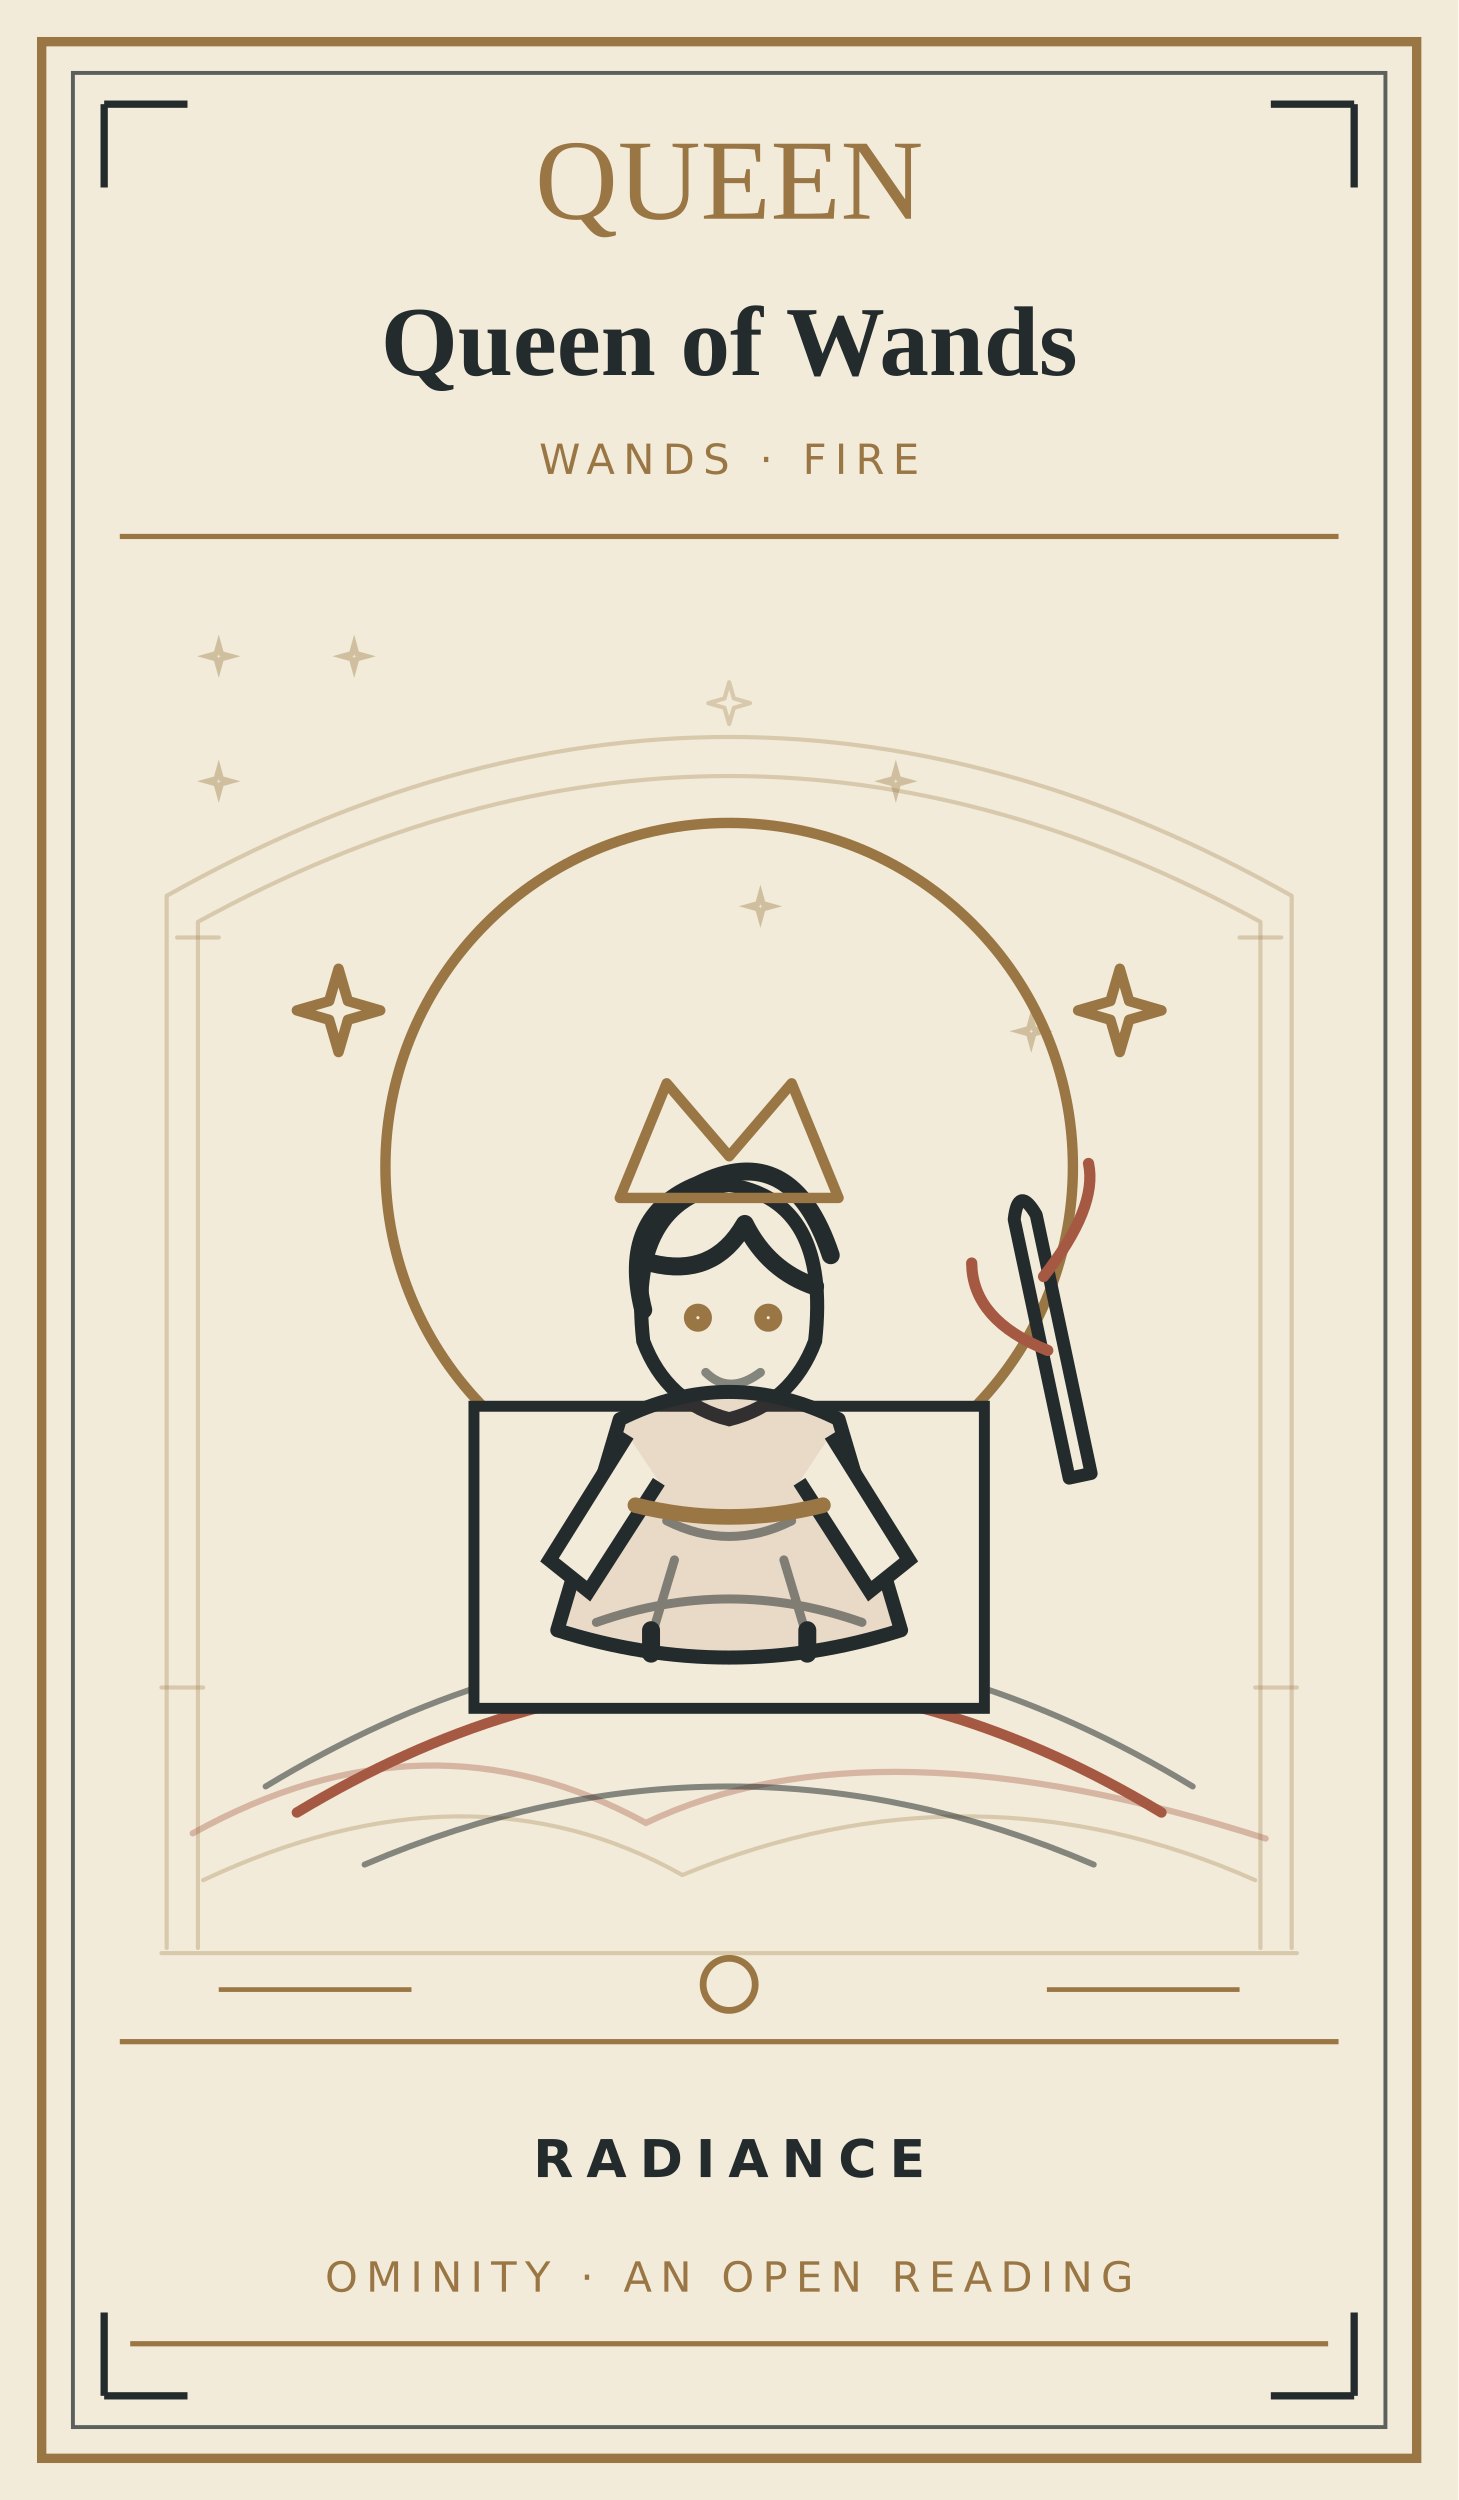
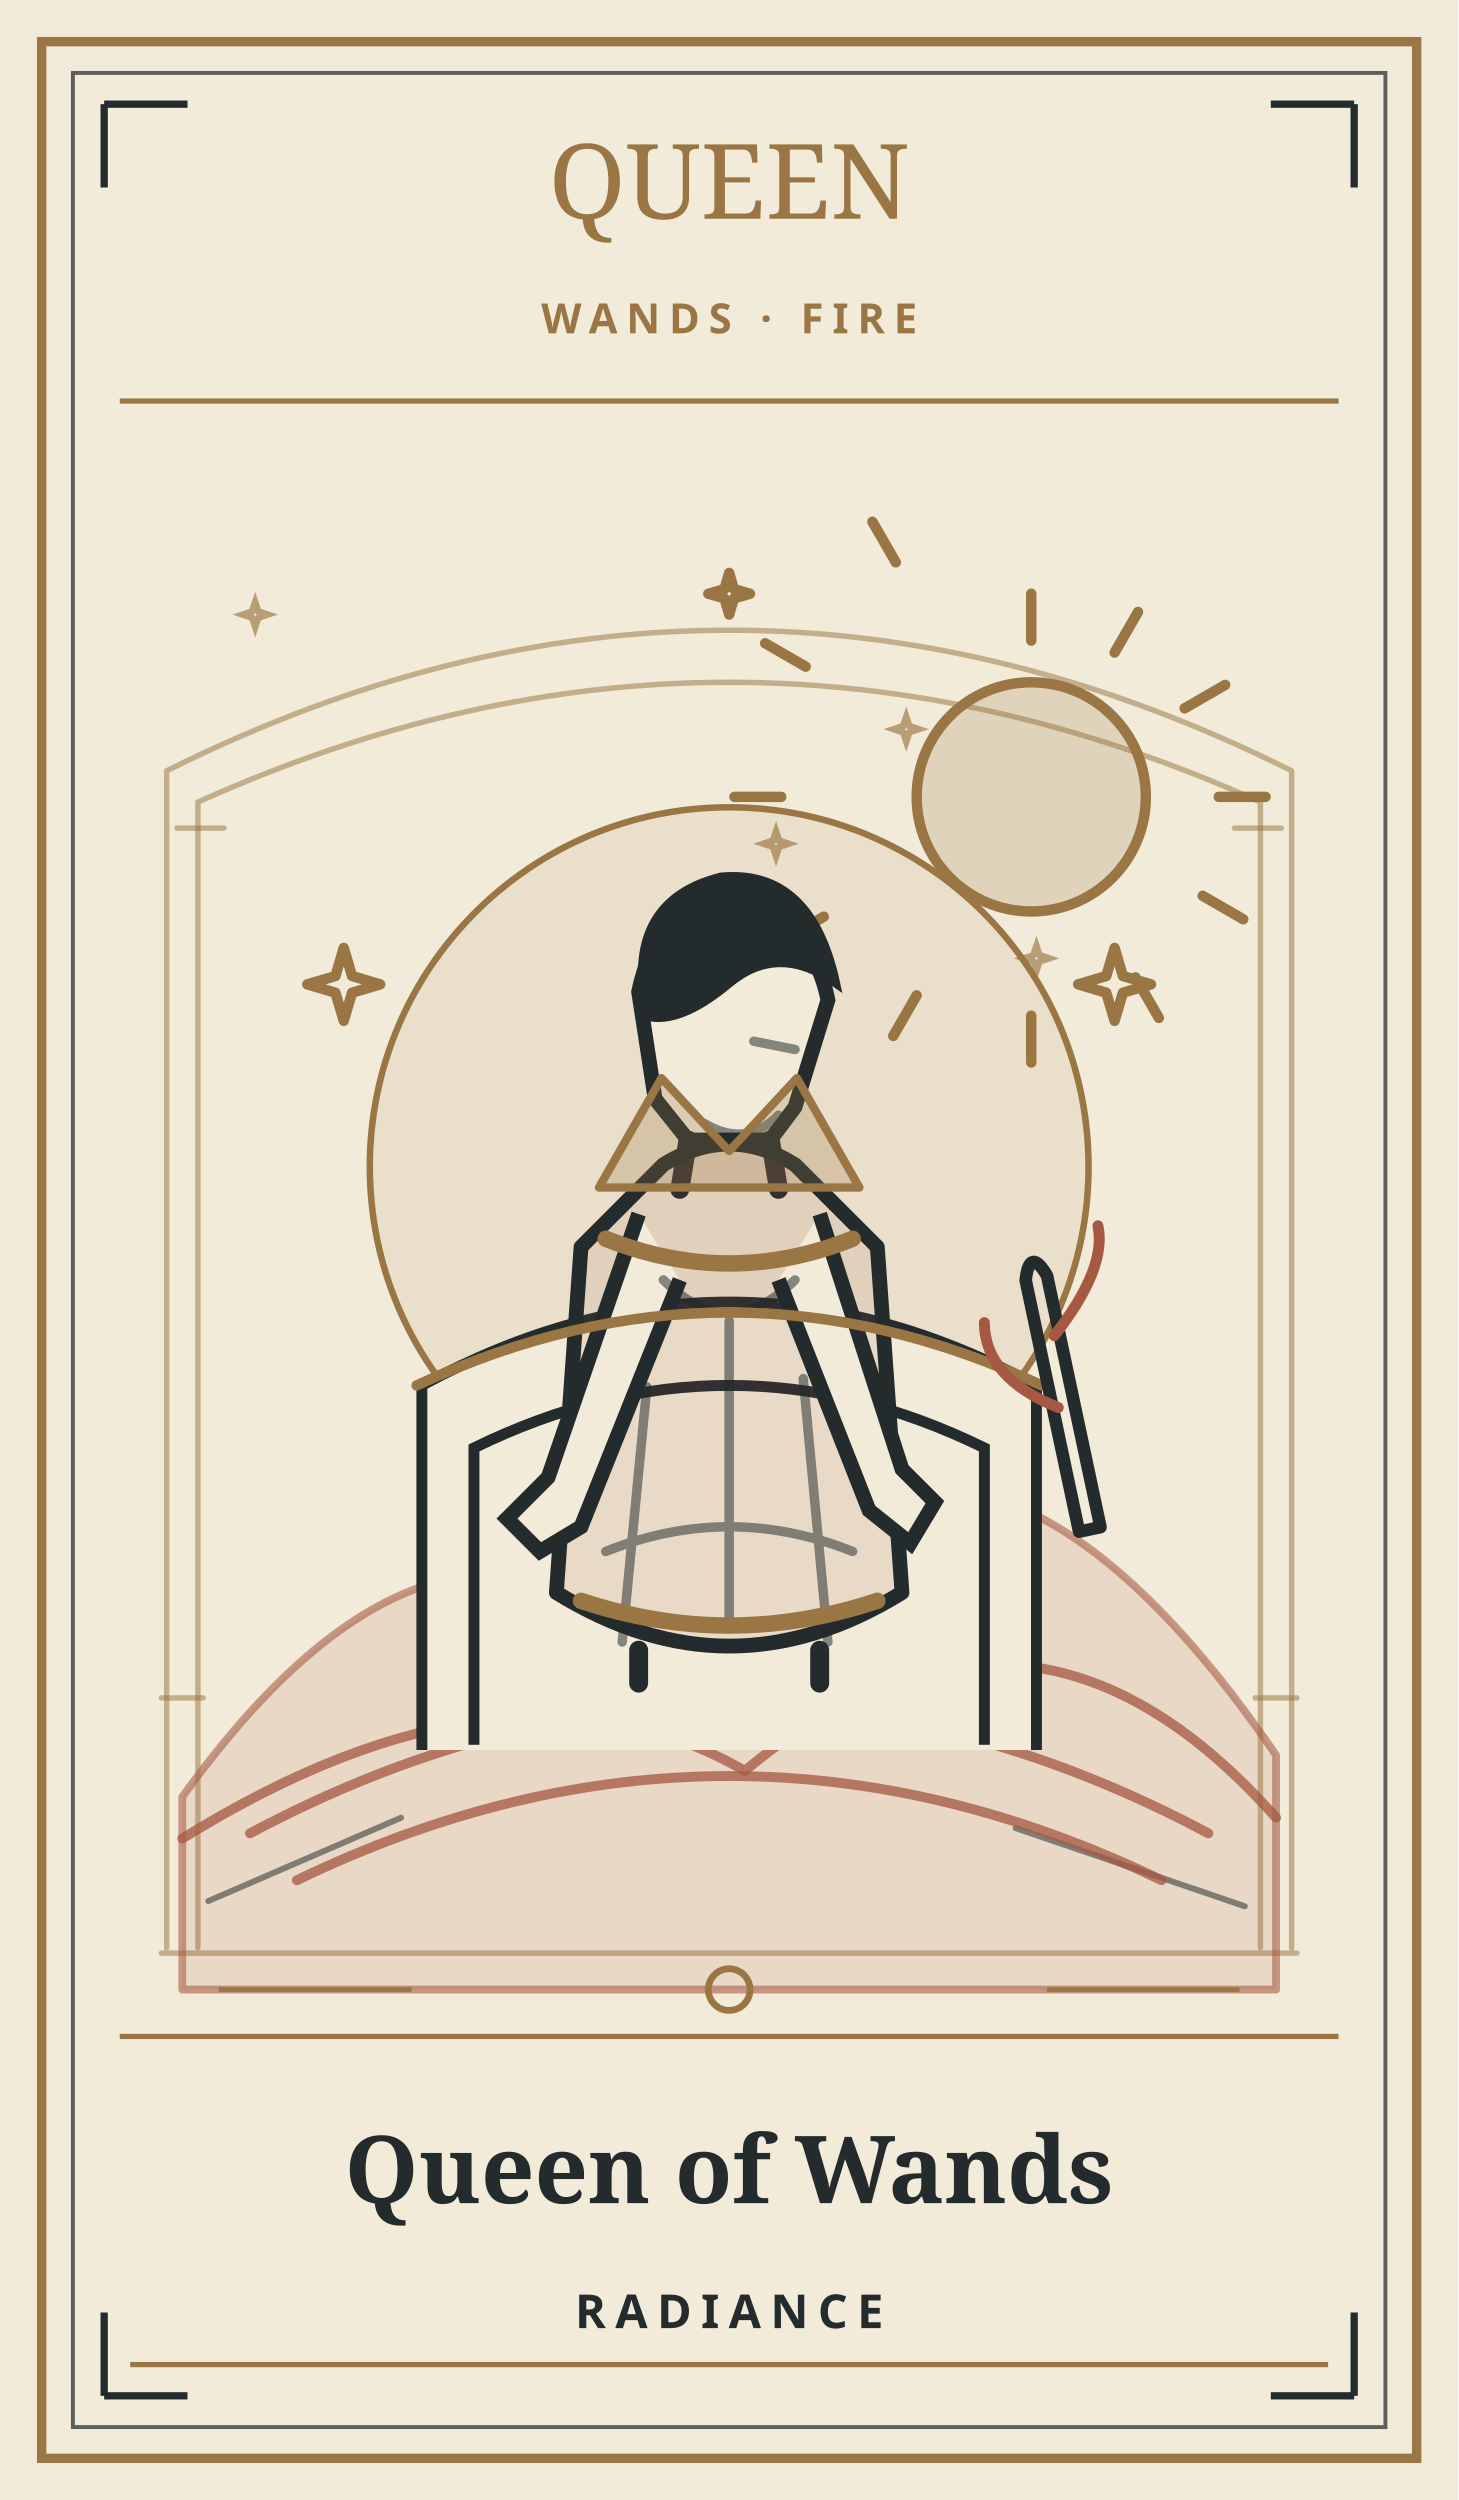
<svg xmlns="http://www.w3.org/2000/svg" width="280" height="480" viewBox="0 0 280 480" role="img" aria-labelledby="title description">
  <style>
.ink{fill:none;stroke:#232b2d;stroke-width:2.3;stroke-linecap:round;stroke-linejoin:round}
.fine{fill:none;stroke:#232b2d;stroke-opacity:.53;stroke-width:1.15;stroke-linecap:round;stroke-linejoin:round}
.gold{fill:none;stroke:#997643;stroke-width:2;stroke-linecap:round;stroke-linejoin:round}
- .faint{fill:none;stroke:#997643;stroke-opacity:.38;stroke-width:1}
+ .faint{fill:none;stroke:#997643;stroke-opacity:.66;stroke-width:1.25}
+ .inkfill{fill:#232b2d;stroke:#232b2d;stroke-width:1}
+ .distant{fill:#a65942;fill-opacity:.13;stroke:#a65942;stroke-opacity:.58;stroke-width:1.5;stroke-linejoin:round}
+ .terrain{fill:none;stroke:#a65942;stroke-opacity:.76;stroke-width:1.9;stroke-linecap:round;stroke-linejoin:round}
+ .halo{fill:#997643;fill-opacity:.10;stroke:#997643;stroke-width:1.25}
+ .cloud{fill:none;stroke:#232b2d;stroke-opacity:.32;stroke-width:1.3;stroke-linecap:round}
+ .wind{fill:none;stroke:#a65942;stroke-opacity:.60;stroke-width:1.1;stroke-linecap:round}
+ .hands{fill:none;stroke:#232b2d;stroke-width:2.4;stroke-linecap:round;stroke-linejoin:round}
+ .arch{fill:none;stroke:#997643;stroke-width:1.8;stroke-linecap:round;stroke-linejoin:round}
+ .tension{fill:none;stroke:#a65942;stroke-opacity:.55;stroke-width:1.5;stroke-linecap:round}
+ .bridge{fill:none;stroke:#997643;stroke-width:2.3;stroke-linecap:round}
+ .ridge{fill:none;stroke:#232b2d;stroke-opacity:.46;stroke-width:1.6;stroke-linejoin:round}
+ .motion{fill:none;stroke:#a65942;stroke-opacity:.54;stroke-width:2;stroke-linecap:round}
+ .beast{fill:#a65942;fill-opacity:.23;stroke:#232b2d;stroke-width:1.8;stroke-linejoin:round}
+ .regalia{fill:#997643;fill-opacity:.25;stroke:#997643;stroke-width:1.6;stroke-linejoin:round}
+ .petal{fill:#f2ebd9;stroke:#a65942;stroke-width:1.5}
.wash{fill:#a65942;fill-opacity:.11;stroke:#232b2d;stroke-width:1.8;stroke-linejoin:round}
.column{fill:#f2ebd9;stroke:#232b2d;stroke-width:2.1}
.sun{fill:#997643;fill-opacity:.2;stroke:#997643;stroke-width:2}
.paperfill{fill:#f2ebd9;stroke:#232b2d;stroke-width:1.8}
.lantern{fill:#997643;fill-opacity:.35;stroke:#232b2d;stroke-width:2}
.vine{fill:none;stroke:#a65942;stroke-width:2;stroke-linecap:round;stroke-linejoin:round}
.water{fill:none;stroke:#a65942;stroke-width:2;stroke-linecap:round}
.chain{fill:none;stroke:#997643;stroke-width:3;stroke-dasharray:4 4}
.lightning{fill:none;stroke:#a65942;stroke-width:7;stroke-linecap:square;stroke-linejoin:miter}
- .ghost{fill:none;stroke:#997643;stroke-opacity:.29;stroke-width:.8;stroke-linecap:round;stroke-linejoin:round}
- .landscape{fill:none;stroke:#a65942;stroke-opacity:.36;stroke-width:1.2;stroke-linecap:round}
- .hatch{fill:none;stroke:#232b2d;stroke-opacity:.25;stroke-width:.8;stroke-linecap:round}
- .label{font:600 10px 'DejaVu Sans',sans-serif;letter-spacing:2.5px;fill:#232b2d;text-anchor:middle}
- .number{font:22px Georgia,'Times New Roman',serif;fill:#997643;text-anchor:middle}
- .title{font:600 19px Georgia,'Times New Roman',serif;fill:#232b2d;text-anchor:middle}
- .small{font:8px 'DejaVu Sans',sans-serif;letter-spacing:1.6px;fill:#997643;text-anchor:middle}
+ .ghost{fill:none;stroke:#997643;stroke-opacity:.52;stroke-width:1.05;stroke-linecap:round;stroke-linejoin:round}
+ .landscape{fill:none;stroke:#a65942;stroke-opacity:.58;stroke-width:1.5;stroke-linecap:round}
+ .hatch{fill:none;stroke:#232b2d;stroke-opacity:.42;stroke-width:1;stroke-linecap:round}
</style>
  <rect width="280" height="480" fill="#f2ebd9" />
  <rect x="8" y="8" width="264" height="464" fill="none" stroke="#997643" stroke-width="1.8" />
  <rect x="14" y="14" width="252" height="452" fill="none" stroke="#232b2d" stroke-width=".75" opacity=".72" />
-   <path d="M23 103H257M23 392H257M25 450H255" stroke="#997643" stroke-width="1" />
+   <path d="M23 77H257M23 391H257M25 454H255" stroke="#997643" stroke-width="1" />
  <path d="M20 20L36 20M20 20L20 36M260 20L244 20M260 20L260 36M20 460L36 460M20 460L20 444M260 460L244 460M260 460L260 444" stroke="#232b2d" stroke-width="1.4" />
-   <text class="number" x="140" y="42">QUEEN</text>
-   <text class="title" x="140" y="72">Queen of Wands</text>
-   <text class="small" x="140" y="91">WANDS · FIRE</text>
+   <text class="number" x="140" y="42" font-family="Noto Serif" font-size="20" font-weight="400" fill="#997643" text-anchor="middle">QUEEN</text>
+   <text class="small" x="140" y="64" font-family="Noto Sans" font-size="8" font-weight="600" letter-spacing="1.7" fill="#997643" text-anchor="middle">WANDS · FIRE</text>
  <g clip-path="url(#window)">
-     <path class="ghost" d="M32 374V172Q140 111 248 172V374" />
-     <path class="ghost" d="M38 374V177Q140 121 242 177V374" />
+     <path class="ghost" d="M32 374V148Q140 94 248 148V374" />
+     <path class="ghost" d="M38 374V154Q140 108 242 154V374" />
    <path class="ghost" d="M31 375H249" />
-     <path class="ghost" d="M140 131L140.9 134.1L144 135L140.9 135.9L140 139L139.1 135.9L136 135L139.1 134.1Z" />
-     <path class="ghost" d="M34 180L42 180M238 180L246 180M31 324L39 324M241 324L249 324" />
-     <path class="landscape" d="M37 352Q82 327 124 350Q168 329 243 353" />
-     <path class="ghost" d="M39 361Q90 337 131 360Q187 337 241 361" />
-     <path class="faint" d="M172 147.7L172.5 149.5L174.3 150L172.5 150.5L172 152.3L171.5 150.5L169.7 150L171.5 149.5Z" />
-     <path class="faint" d="M198 195.7L198.5 197.5L200.3 198L198.5 198.5L198 200.3L197.5 198.5L195.7 198L197.5 197.5Z" />
-     <path class="faint" d="M42 123.7L42.5 125.5L44.3 126L42.5 126.5L42 128.3L41.5 126.5L39.7 126L41.5 125.5Z" />
-     <path class="faint" d="M146 171.7L146.5 173.5L148.3 174L146.5 174.5L146 176.3L145.5 174.5L143.7 174L145.5 173.5Z" />
-     <path class="faint" d="M68 123.7L68.5 125.5L70.3 126L68.5 126.5L68 128.3L67.5 126.5L65.7 126L67.5 125.5Z" />
-     <path class="faint" d="M42 147.7L42.5 149.5L44.3 150L42.5 150.5L42 152.3L41.5 150.5L39.7 150L41.5 149.5Z" />
-     <circle class="gold" cx="140" cy="224" r="66" />
-     <path class="vine" d="M57 348Q140 298 223 348" />
-     <path class="fine" d="M51 343Q140 289 229 343M70 358Q140 328 210 358" />
-     <rect class="column" x="91" y="270" width="98" height="58" />
-     <g transform="translate(140 316) scale(1.5 1.5)">
-       <path class="paperfill" d="M-11 -39Q-13 -57 0 -59Q13 -57 11 -39Q8 -31 0 -29Q-8 -31 -11 -39Z" />
-       <path class="ink" d="M-11 -43Q-14 -55 -4 -59Q8 -65 13 -50M-10 -49Q-2 -47 2 -54Q5 -48 11 -46" />
-       <circle class="gold" cx="-4" cy="-42" r="0.8" />
-       <circle class="gold" cx="5" cy="-42" r="0.8" />
-       <path class="fine" d="M-3 -35Q0 -32 4 -35" />
-       <path class="wash" d="M-14 -29Q0 -36 14 -29L22 -2Q0 5 -22 -2Z" />
-       <path class="paperfill" d="M-13 -27L-23 -11L-18 -7L-9 -21M13 -27L23 -11L18 -7L9 -21" />
-       <path class="fine" d="M-8 -16Q0 -12 8 -16M-17 -3Q0 -9 17 -3M-7 -11L-10 -1M7 -11L10 -1" />
-       <path class="ink" d="M-10 -2L-10 1M10 -2L10 1" />
-       <path class="gold" d="M-12 -18Q0 -15 12 -18" />
+     <path class="gold" d="M140 110L140.9 113.1L144 114L140.9 114.9L140 118L139.1 114.9L136 114L139.1 113.1Z" />
+     <path class="ghost" d="M34 159H43M237 159H246M31 326H39M241 326H249" />
+     <path class="faint" d="M174 137.6L174.6 139.4L176.4 140L174.6 140.6L174 142.4L173.4 140.6L171.6 140L173.4 139.4Z" />
+     <path class="faint" d="M199 181.6L199.6 183.4L201.4 184L199.6 184.6L199 186.4L198.4 184.6L196.6 184L198.4 183.4Z" />
+     <path class="faint" d="M49 115.6L49.6 117.4L51.4 118L49.6 118.6L49 120.4L48.4 118.6L46.6 118L48.4 117.4Z" />
+     <path class="faint" d="M149 159.6L149.6 161.4L151.4 162L149.6 162.6L149 164.4L148.4 162.6L146.6 162L148.4 161.4Z" />
+     <circle class="sun" cx="198" cy="153" r="22" />
+     <path class="gold" d="M198 123L198 114" transform="rotate(0 198 153)" />
+     <path class="gold" d="M198 121L198 112" transform="rotate(30 198 153)" />
+     <path class="gold" d="M198 119L198 110" transform="rotate(60 198 153)" />
+     <path class="gold" d="M198 117L198 108" transform="rotate(90 198 153)" />
+     <path class="gold" d="M198 115L198 106" transform="rotate(120 198 153)" />
+     <path class="gold" d="M198 113L198 104" transform="rotate(150 198 153)" />
+     <path class="gold" d="M198 111L198 102" transform="rotate(180 198 153)" />
+     <path class="gold" d="M198 109L198 100" transform="rotate(210 198 153)" />
+     <path class="gold" d="M198 107L198 98" transform="rotate(240 198 153)" />
+     <path class="gold" d="M198 105L198 96" transform="rotate(270 198 153)" />
+     <path class="gold" d="M198 103L198 94" transform="rotate(300 198 153)" />
+     <path class="gold" d="M198 101L198 92" transform="rotate(330 198 153)" />
+     <path class="distant" d="M35 345Q84 277 129 317Q182 245 245 337V382H35Z" />
+     <path class="terrain" d="M35 353Q98 314 143 340Q197 295 245 349" />
+     <path class="fine" d="M40 365L77 349M195 351L239 366" />
+     <circle class="halo" cx="140" cy="224" r="69" />
+     <path class="terrain" d="M48 352Q140 303 232 352M57 361Q140 321 223 361" />
+     <path class="column" d="M81 336V266Q140 234 199 266V336M91 335V278Q140 254 189 278V335" />
+     <g transform="translate(140 320) scale(1.58 1.58)">
+       <path class="paperfill" d="M-9 -69L-11 -82Q-9 -92 0 -93Q10 -91 12 -81L8 -68L5 -64H-5Z" />
+       <path class="inkfill" d="M-10 -79Q-13 -93 -1 -96Q10 -97 13 -83Q6 -88 0 -83Q-6 -78 -10 -79Z" />
+       <path class="fine" d="M3 -76L8 -75M-3 -66Q2 -63 6 -67" />
+       <path class="ink" d="M-5 -64L-6 -58M5 -64L6 -58" />
+       <path class="wash" d="M-8 -61Q0 -66 8 -61L18 -51L21 -9Q0 4 -21 -9L-18 -51Z" />
+       <path class="paperfill" d="M-11 -55L-22 -23L-27 -18L-23 -14L-18 -17L-6 -47M11 -55L21 -24L25 -20L22 -15L17 -19L6 -47" />
+       <path class="fine" d="M-8 -47Q0 -39 8 -47M-15 -14Q0 -20 15 -14M-10 -34L-13 -3M9 -35L12 -3M0 -42V-5" />
+       <path class="gold" d="M-18 -8Q0 -2 18 -8M-15 -52Q0 -46 15 -52" />
+       <path class="ink" d="M-11 -2L-11 2M11 -2L11 2" />
    </g>
-     <path class="gold" d="M119 230L128 208L140 222L152 208L161 230Z" />
-     <g transform="translate(202 258) rotate(-12) scale(1.08)">
+     <path class="regalia" d="M115 228L127 207L140 221L153 207L165 228Z" />
+     <path class="gold" d="M80 266Q140 238 200 266" />
+     <g transform="translate(204 269) rotate(-12) scale(1.05)">
      <path class="ink" d="M-2 24 L-2 -23 Q0 -29 2 -23 L2 24Z" />
      <path class="vine" d="M1 -12 Q13 -22 13 -30 M-1 1 Q-13 -7 -11 -17" />
    </g>
-     <path class="gold" d="M65 186L66.8 192.2L73 194L66.8 195.8L65 202L63.2 195.8L57 194L63.2 192.2Z" />
-     <path class="gold" d="M215 186L216.8 192.2L223 194L216.8 195.8L215 202L213.2 195.8L207 194L213.2 192.2Z" />
+     <path class="gold" d="M66 182L67.6 187.4L73 189L67.6 190.6L66 196L64.4 190.6L59 189L64.4 187.4Z" />
+     <path class="gold" d="M214 182L215.6 187.4L221 189L215.6 190.6L214 196L212.4 190.6L207 189L212.4 187.4Z" />
  </g>
  <defs>
    <clipPath id="window">
-       <rect x="24" y="106" width="232" height="282" />
+       <rect x="24" y="79" width="232" height="309" />
    </clipPath>
  </defs>
-   <path d="M42 382L79 382M201 382L238 382" stroke="#997643" stroke-width=".9" />
-   <circle cx="140" cy="381" r="5" fill="none" stroke="#997643" stroke-width="1.3" />
-   <text class="label" x="140" y="418">RADIANCE</text>
-   <text class="small" x="140" y="440">OMINITY · AN OPEN READING</text>
+   <path d="M42 382H79M201 382H238" stroke="#997643" stroke-width=".9" />
+   <circle cx="140" cy="382" r="4" fill="none" stroke="#997643" stroke-width="1.3" />
+   <text class="title" x="140" y="423" font-family="Noto Serif" font-size="18" font-weight="600" fill="#232b2d" text-anchor="middle">Queen of Wands</text>
+   <text class="label" x="140" y="447" font-family="Noto Sans" font-size="9" font-weight="600" letter-spacing="1.8" fill="#232b2d" text-anchor="middle">RADIANCE</text>
</svg>
